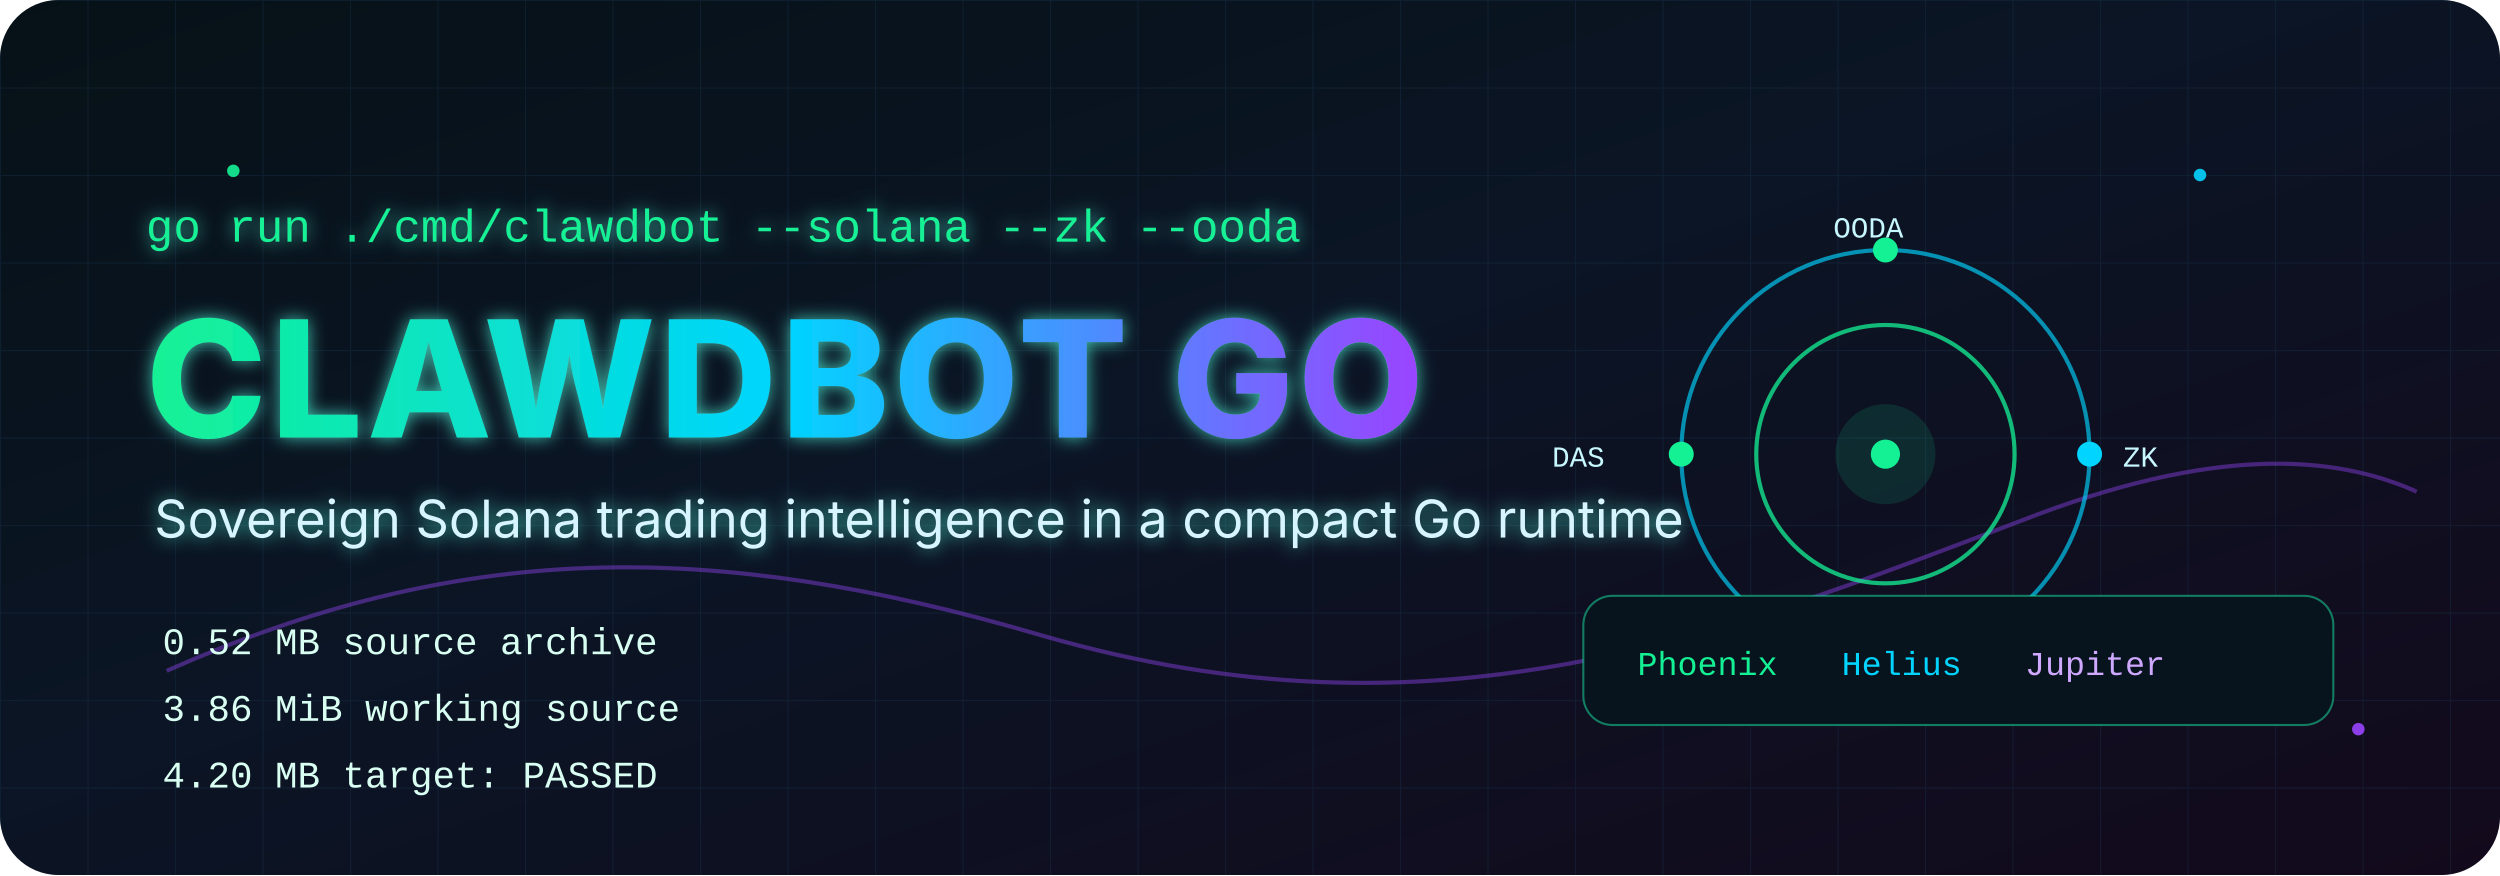
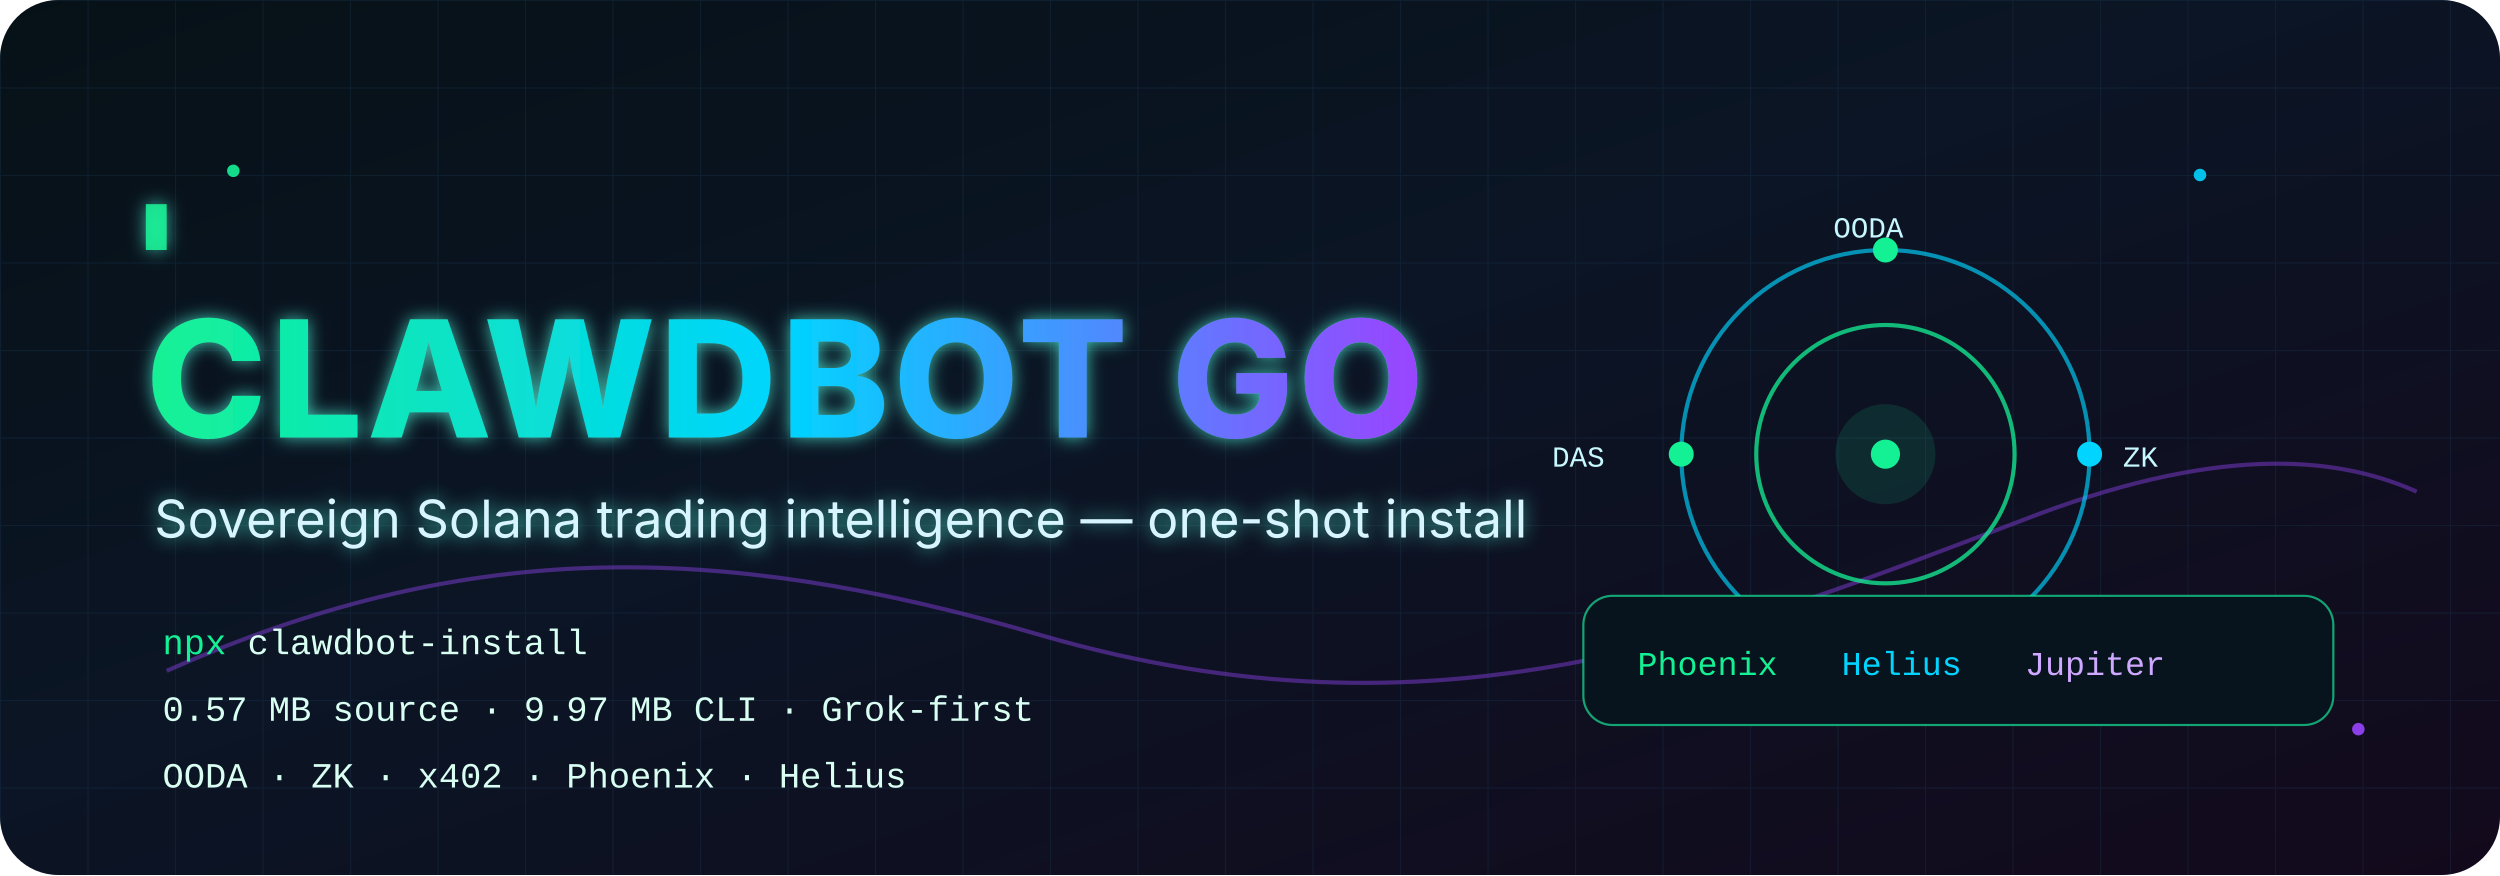
<svg xmlns="http://www.w3.org/2000/svg" width="1200" height="420" viewBox="0 0 1200 420" role="img" aria-labelledby="title desc">
  <defs>
    <linearGradient id="bg" x1="0" y1="0" x2="1" y2="1">
      <stop offset="0" stop-color="#061117" />
      <stop offset="0.45" stop-color="#0b1525" />
      <stop offset="1" stop-color="#13091c" />
    </linearGradient>
    <linearGradient id="beam" x1="0" y1="0" x2="1" y2="0">
      <stop offset="0" stop-color="#14f195" stop-opacity="0" />
      <stop offset="0.35" stop-color="#14f195" stop-opacity="0.95" />
      <stop offset="0.68" stop-color="#00d4ff" stop-opacity="0.95" />
      <stop offset="1" stop-color="#9945ff" stop-opacity="0" />
    </linearGradient>
    <linearGradient id="word" x1="0" y1="0" x2="1" y2="0">
      <stop offset="0" stop-color="#14f195" />
      <stop offset="0.5" stop-color="#00d4ff" />
      <stop offset="1" stop-color="#9945ff" />
    </linearGradient>
    <filter id="glow" x="-40%" y="-40%" width="180%" height="180%">
      <feGaussianBlur stdDeviation="4" result="blur" />
      <feColorMatrix in="blur" type="matrix" values="0 0 0 0 0.08 0 0 0 0 0.95 0 0 0 0 0.73 0 0 0 0.75 0" />
      <feMerge>
        <feMergeNode />
        <feMergeNode in="SourceGraphic" />
      </feMerge>
    </filter>
    <pattern id="grid" width="42" height="42" patternUnits="userSpaceOnUse">
      <path d="M42 0H0V42" fill="none" stroke="#1b3750" stroke-width="1" opacity="0.42" />
    </pattern>
+     <clipPath id="typeClip">
+       <rect x="70" y="88" width="0" height="36">
+         <animate attributeName="width" values="0;620;620;0;0" keyTimes="0;0.35;0.75;0.9;1" dur="8s" repeatCount="indefinite" />
+       </rect>
+     </clipPath>
    <style>
      .mono { font-family: ui-monospace, SFMono-Regular, Menlo, Consolas, "Liberation Mono", monospace; }
      .sans { font-family: Inter, ui-sans-serif, system-ui, -apple-system, BlinkMacSystemFont, "Segoe UI", sans-serif; }
    </style>
  </defs>
  <rect width="1200" height="420" rx="28" fill="url(#bg)" />
  <rect width="1200" height="420" rx="28" fill="url(#grid)" opacity="0.8" />
  <path d="M80 322C220 260 340 258 500 305C690 360 825 305 970 250C1062 214 1120 218 1160 236" fill="none" stroke="#9945ff" stroke-width="2" opacity="0.4" />
  <path d="M35 72H1165" stroke="url(#beam)" stroke-width="3" opacity="0.8">
    <animate attributeName="d" dur="5s" repeatCount="indefinite" values="M35 72H1165;M35 96H1165;M35 72H1165" />
  </path>
  <rect x="-380" y="0" width="340" height="420" fill="url(#beam)" opacity="0.16">
    <animate attributeName="x" from="-380" to="1240" dur="4.8s" repeatCount="indefinite" />
  </rect>
  <g filter="url(#glow)">
-     <text x="70" y="116" class="mono" font-size="22" fill="#14f195">go run ./cmd/clawdbot --solana --zk --ooda</text>
+     <g clip-path="url(#typeClip)">
+       <text x="70" y="116" class="mono" font-size="20" fill="#14f195">curl -fsSL https://install.onchainai.fund | bash</text>
+     </g>
+     <text x="70" y="116" class="mono" font-size="20" fill="#14f195" opacity="0">
+       <animate attributeName="opacity" values="0;0;1;1;0;0" keyTimes="0;0.38;0.42;0.72;0.78;1" dur="8s" repeatCount="indefinite" />
+       npx clawdbot-install
+     </text>
+     <rect x="70" y="98" width="10" height="22" fill="#14f195" opacity="0.9">
+       <animate attributeName="opacity" values="1;0;1" dur="0.9s" repeatCount="indefinite" />
+       <animate attributeName="x" values="70;690;690;70;70" keyTimes="0;0.35;0.75;0.9;1" dur="8s" repeatCount="indefinite" />
+     </rect>
    <text x="70" y="210" class="sans" font-size="78" font-weight="800" letter-spacing="2" fill="url(#word)">CLAWDBOT GO</text>
-     <text x="74" y="258" class="sans" font-size="25" fill="#d6f5ff">Sovereign Solana trading intelligence in a compact Go runtime</text>
+     <text x="74" y="258" class="sans" font-size="25" fill="#d6f5ff">Sovereign Solana trading intelligence — one-shot install</text>
  </g>
-   <g class="mono" font-size="18" fill="#d9fff2">
-     <text x="78" y="314">0.52 MB source archive</text>
-     <text x="78" y="346">3.86 MiB working source</text>
-     <text x="78" y="378">4.20 MB target: PASSED</text>
+   <g class="mono" font-size="17" fill="#d9fff2">
+     <text x="78" y="314">
+       <tspan fill="#14f195">npx</tspan> clawdbot-install
+       <animate attributeName="opacity" values="0.55;1;0.55" dur="2.4s" repeatCount="indefinite" />
+     </text>
+     <text x="78" y="346">0.57 MB source · 9.97 MB CLI · Grok-first</text>
+     <text x="78" y="378">OODA · ZK · x402 · Phoenix · Helius</text>
  </g>
  <g transform="translate(745 108)">
    <circle cx="160" cy="110" r="98" fill="none" stroke="#00d4ff" stroke-width="2" opacity="0.65" />
    <circle cx="160" cy="110" r="62" fill="none" stroke="#14f195" stroke-width="2" opacity="0.75" />
    <circle cx="160" cy="110" r="24" fill="#14f195" opacity="0.12" />
-     <circle cx="160" cy="110" r="7" fill="#14f195" />
+     <circle cx="160" cy="110" r="7" fill="#14f195">
+       <animate attributeName="r" values="5;9;5" dur="2.2s" repeatCount="indefinite" />
+     </circle>
    <g>
      <circle cx="160" cy="12" r="6" fill="#14f195" />
      <circle cx="258" cy="110" r="6" fill="#00d4ff" />
      <circle cx="160" cy="208" r="6" fill="#9945ff" />
      <circle cx="62" cy="110" r="6" fill="#14f195" />
      <animateTransform attributeName="transform" type="rotate" from="0 160 110" to="360 160 110" dur="10s" repeatCount="indefinite" />
    </g>
    <g class="mono" font-size="14" fill="#c8f8ff">
      <text x="135" y="6">OODA</text>
      <text x="274" y="116">ZK</text>
      <text x="139" y="232">x402</text>
      <text x="0" y="116">DAS</text>
    </g>
  </g>
  <g class="mono" font-size="16">
    <rect x="760" y="286" width="360" height="62" rx="14" fill="#07131d" stroke="#1bffb4" stroke-opacity="0.45" />
    <text x="786" y="324" fill="#14f195">Phoenix</text>
    <text x="884" y="324" fill="#00d4ff">Helius</text>
    <text x="972" y="324" fill="#cfa8ff">Jupiter</text>
+     <rect x="760" y="286" width="360" height="62" rx="14" fill="none" stroke="#14f195" stroke-opacity="0.35">
+       <animate attributeName="stroke-opacity" values="0.15;0.7;0.15" dur="2.8s" repeatCount="indefinite" />
+     </rect>
  </g>
  <g opacity="0.9">
    <circle cx="112" cy="82" r="3" fill="#14f195">
      <animate attributeName="opacity" values="0.2;1;0.2" dur="1.6s" repeatCount="indefinite" />
    </circle>
    <circle cx="1056" cy="84" r="3" fill="#00d4ff">
      <animate attributeName="opacity" values="1;0.2;1" dur="1.8s" repeatCount="indefinite" />
    </circle>
    <circle cx="1132" cy="350" r="3" fill="#9945ff">
      <animate attributeName="opacity" values="0.3;1;0.3" dur="1.4s" repeatCount="indefinite" />
    </circle>
  </g>
</svg>
